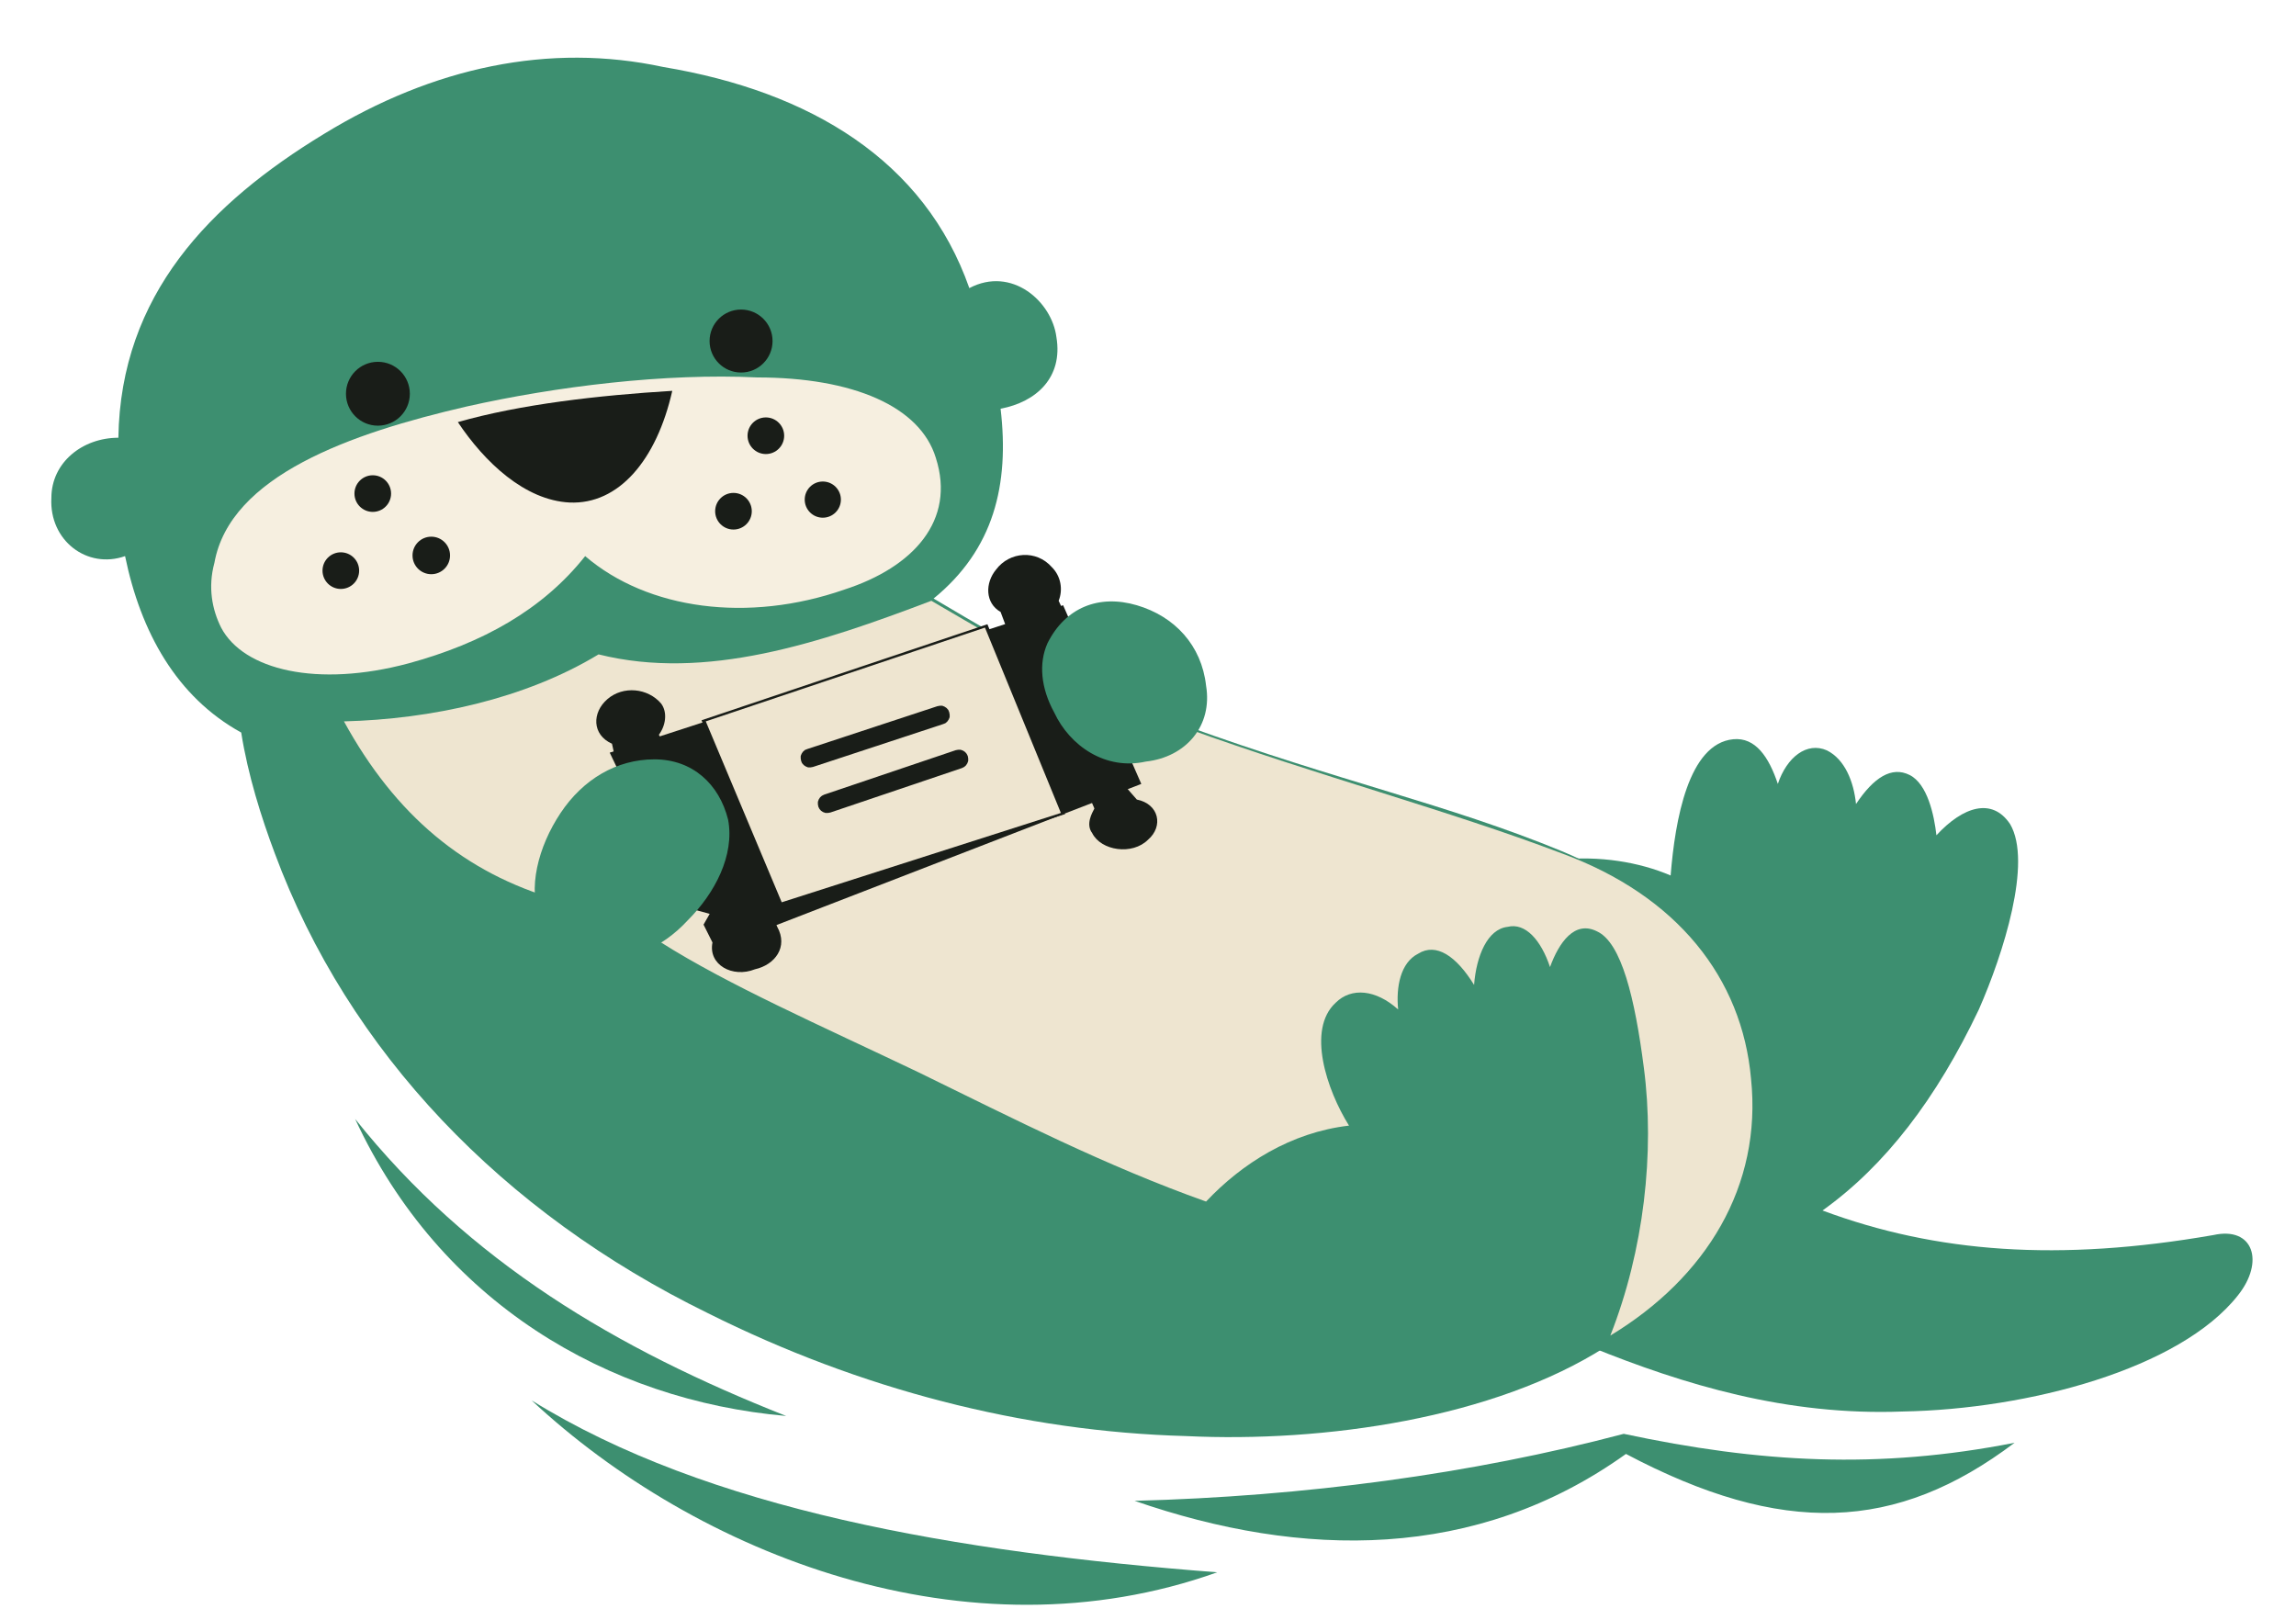
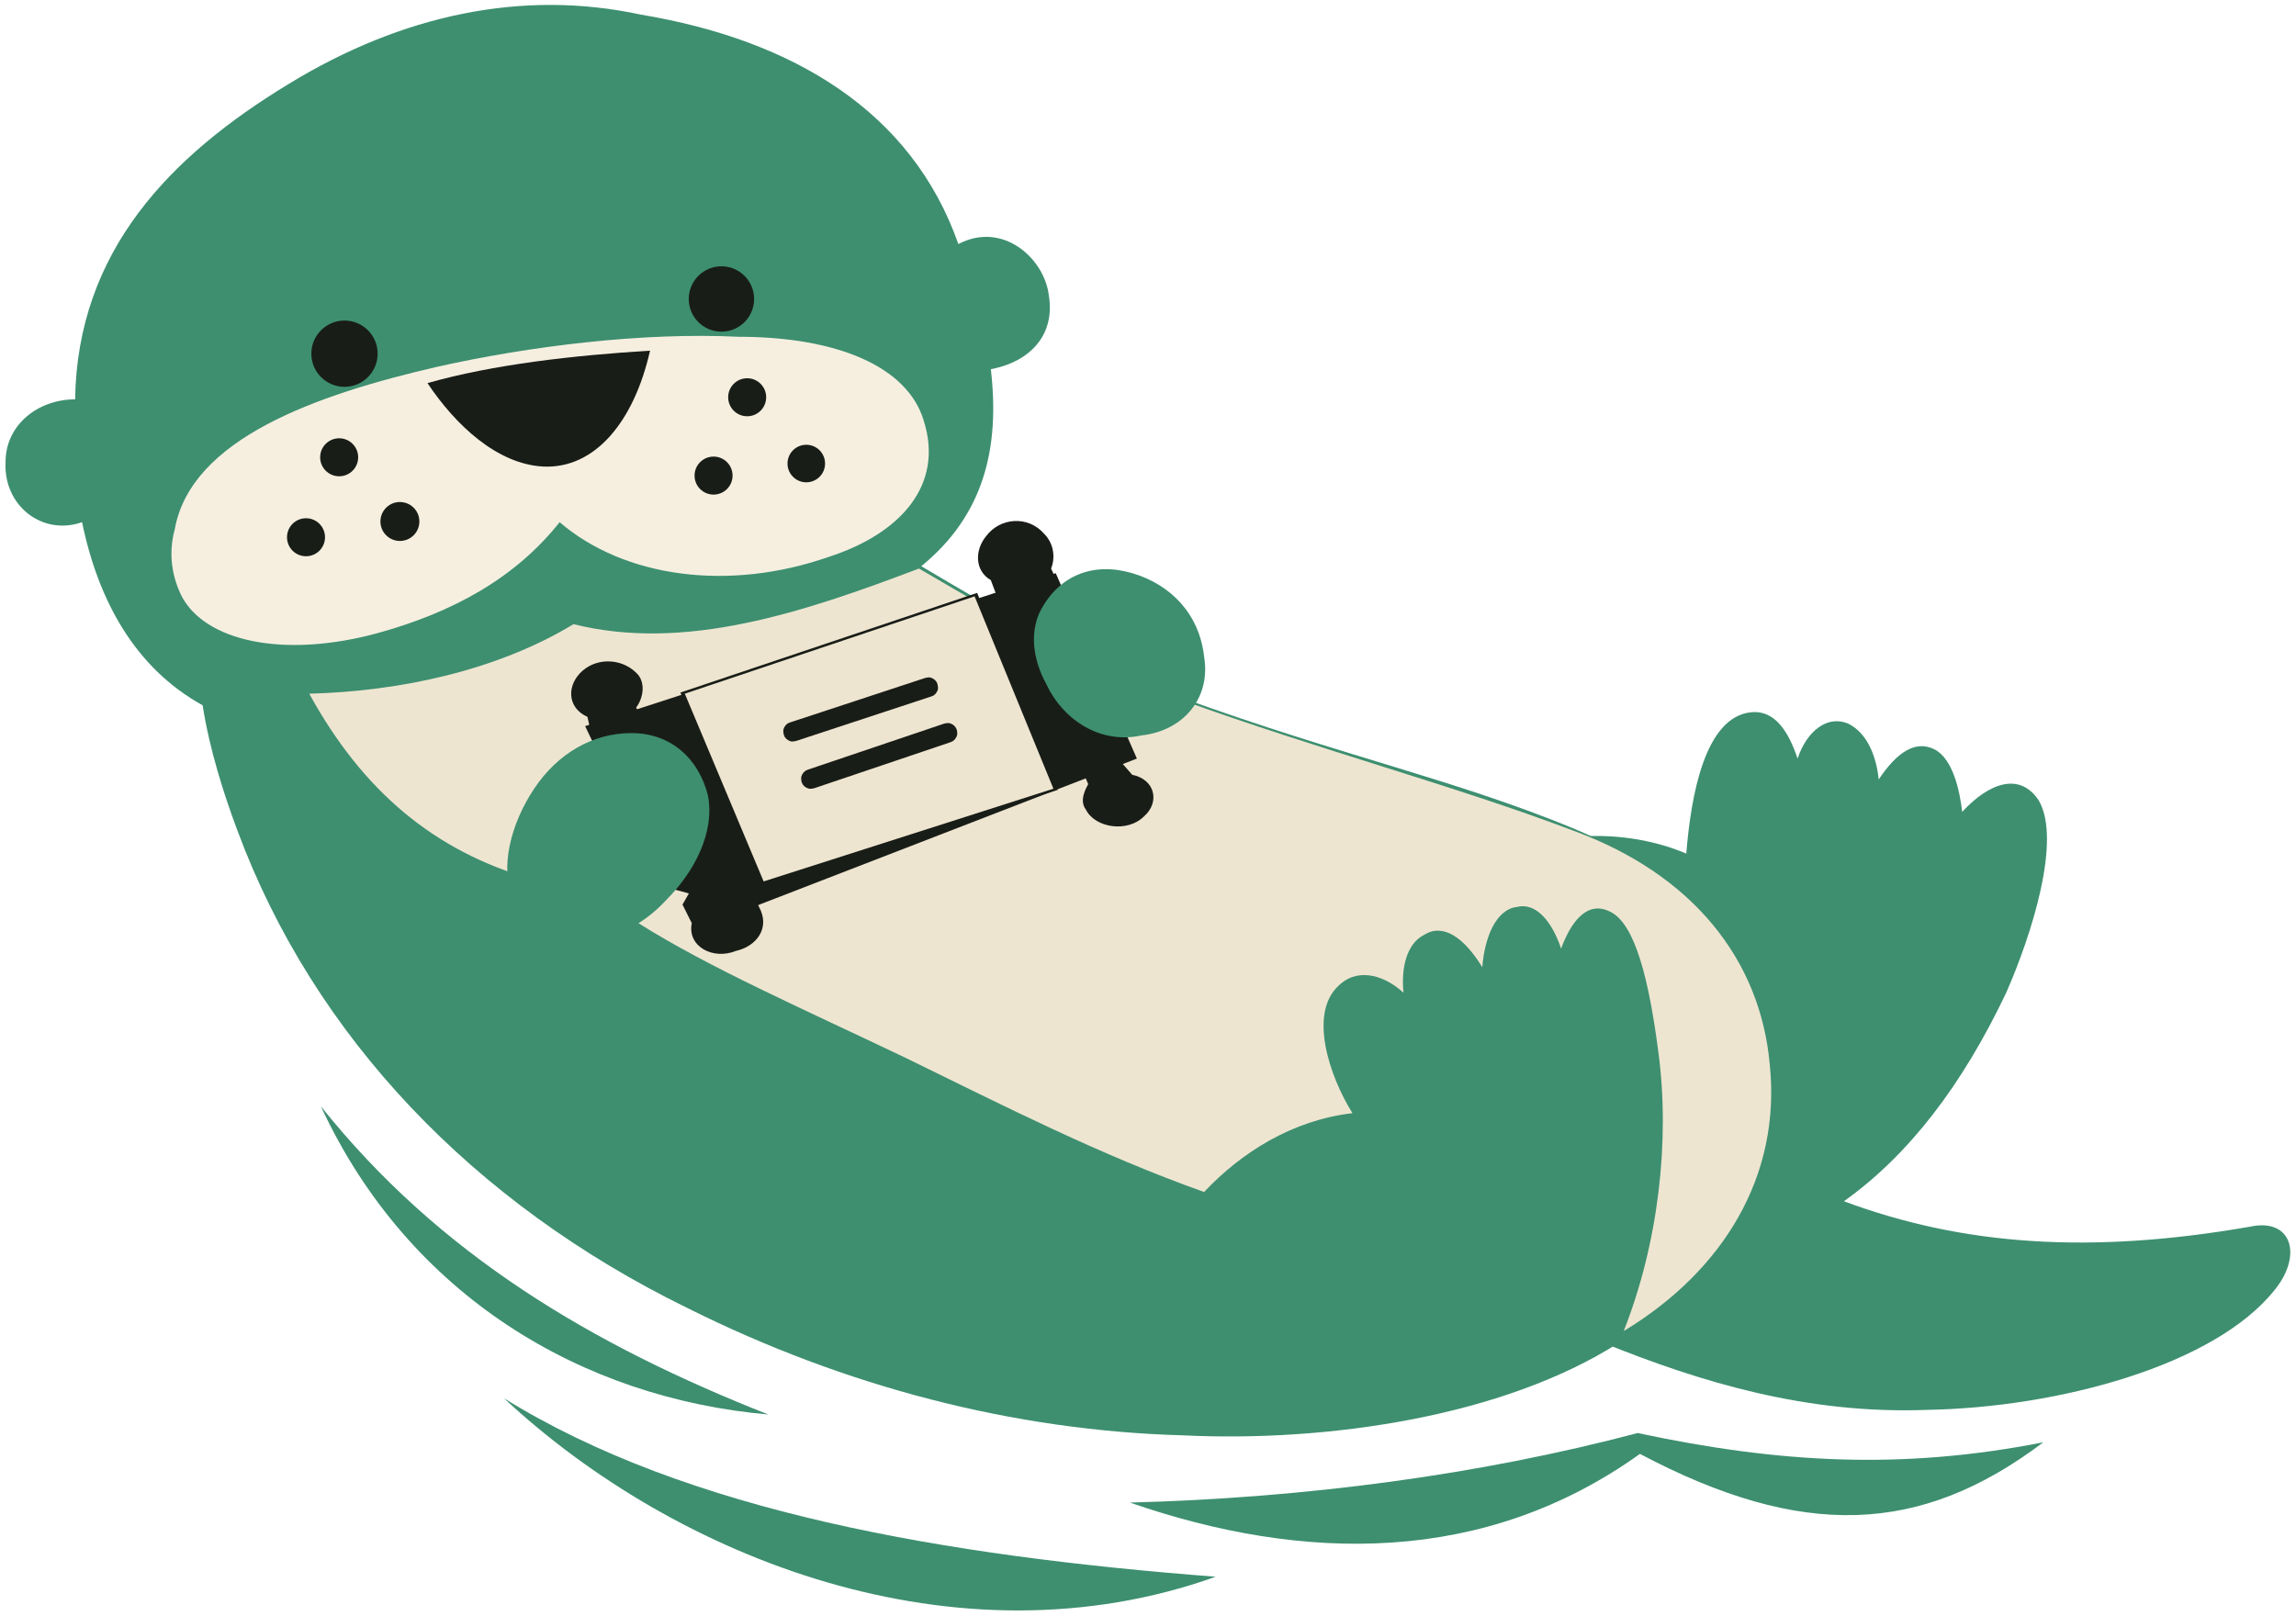
- <svg xmlns="http://www.w3.org/2000/svg" viewBox="-2 -2 1028 725">
+ <svg xmlns="http://www.w3.org/2000/svg" viewBox="18.6 21.7 990.4 696.9">
  <g>
    <g>
      <path d="m157 499c51 64 117 103 193 133-80-7-155-51-193-133z" fill="#3D8F70" />
      <path d="m236 625c79 49 190 68 307 77-112 40-233-8-307-77z" fill="#3D8F70" />
      <path d="m506 670c76-2 151-12 219-30 61 13 114 16 175 4-53 40-104 42-174 5-67 48-145 47-220 21z" fill="#3D8F70" />
    </g>
    <path d="m696 383c18-2 36 1 50 7 2-25 8-59 28-61 10-1 16 8 20 20 4-12 13-19 22-15 8 4 12 14 13 24 8-12 16-17 24-13s11 18 12 27c12-13 25-17 33-5 10 17-3 58-14 83-19 40-42 70-70 90 51 19 106 23 175 11 18-4 23 12 11 27-26 33-94 51-150 52-52 2-98-12-140-29l-43-120z" fill="#3D8F70" />
    <path d="m51 194c1-64 41-105 92-136 49-30 101-41 152-30 66 11 117 42 137 99 19-10 37 6 39 22 3 18-9 29-25 32 4 34-3 63-30 85 39 23 69 41 113 57 69 25 117 35 168 56 53 22 82 59 86 102 6 44-20 94-66 120-50 32-126 43-188 40-73-2-146-21-214-55-92-45-161-117-194-206-6-16-12-35-15-54-29-16-45-45-52-79-17 6-34-7-33-26 0-16 14-27 30-27z" fill="#3D8F70" />
    <path d="m152 321c39-1 81-10 114-30 48 12 99-5 149-24 41 24 72 42 114 57 58 21 118 37 168 56 52 19 81 56 85 101 5 48-20 89-63 115 15-38 20-82 15-120-4-31-10-56-21-61-10-5-17 5-21 16-4-12-11-20-19-18-9 1-14 13-15 26-8-13-17-19-25-14-8 4-10 15-9 25-10-9-21-10-28-3-13 12-4 39 6 55-26 3-48 17-64 34-45-16-86-37-129-58-44-21-85-39-115-58l-46-19c-42-12-73-38-96-80z" fill="#EEE5D0" />
    <path d="m94 250c7-39 61-58 113-70 40-9 89-15 130-13 43 0 73 13 80 36 9 28-10 49-41 59-43 15-88 9-116-15-19 24-46 39-79 48-41 11-74 3-84-16-4-8-6-18-3-29z" fill="#F6EFE0" />
    <g>
      <path d="m203 187c28-8 63-12 96-14-7 31-24 51-46 50-20-1-38-18-50-36z" fill="#191D18" />
      <circle cx="167.2" cy="174.3" r="14.3" fill="#191D18" />
      <circle cx="329.8" cy="150.7" r="14.1" fill="#191D18" />
      <circle cx="164.9" cy="219" r="8.2" fill="#191D18" />
      <circle cx="150.6" cy="253.5" r="8.2" fill="#191D18" />
      <circle cx="191.1" cy="246.7" r="8.4" fill="#191D18" />
      <circle cx="340.9" cy="193.1" r="8.2" fill="#191D18" />
      <circle cx="326.4" cy="226.9" r="8.2" fill="#191D18" />
      <circle cx="366.4" cy="221.7" r="8.1" fill="#191D18" />
    </g>
    <g>
      <path d="m446 272c-7-4-7-13-2-19 6-8 18-9 25-1 4 4 5 10 3 15l6 13-26 8z" fill="#191D18" />
      <path d="m317 405 22-7 7 15c5 9-1 17-10 19-10 4-21-2-19-12l-4-8z" fill="#191D18" />
      <path d="m274 340-2-9c-9-4-9-14-2-20s18-5 24 2c3 4 2 10-1 14l4 7z" fill="#191D18" />
      <path d="m485 353 15-5 7 8c10 2 12 12 5 18-7 7-21 5-25-3-3-4 0-9 1-11z" fill="#191D18" />
      <path d="m271 335 203-66 35 80-168 65-37-10z" fill="#191D18" />
      <path d="M312.1 320.5 440.1 277.5 474.9 362.5 346.9 403.5Z" fill="#191D18" />
      <path d="m314 321 125-42 34 83-125 40z" fill="#EEE5D0" />
      <path d="M362.0 341.4 420.3 322.2 421.3 321.8 422.2 321.0 422.8 320.1 423.2 319.1 423.2 318.0 423.0 316.9 422.6 315.9 421.8 315.0 420.9 314.4 419.9 314.0 418.8 314.0 417.7 314.2 359.4 333.4 358.4 333.8 357.5 334.6 356.9 335.5 356.5 336.5 356.5 337.6 356.7 338.7 357.1 339.7 357.9 340.6 358.8 341.2 359.8 341.6 360.9 341.6Z" fill="#191D18" />
      <path d="M369.8 361.8 428.7 341.9 429.7 341.4 430.5 340.7 431.1 339.8 431.5 338.7 431.5 337.6 431.3 336.5 430.8 335.5 430.1 334.7 429.2 334.1 428.1 333.7 427.0 333.7 425.9 333.9 367.0 353.8 366.0 354.3 365.2 355.0 364.6 355.9 364.2 357.0 364.2 358.1 364.4 359.2 364.9 360.2 365.6 361.0 366.5 361.6 367.6 362.0 368.7 362.0Z" fill="#191D18" />
    </g>
    <path d="m240 410c-6-14-1-33 9-48s25-24 42-24 29 11 33 27c3 16-6 33-18 45-12 13-27 19-43 17z" fill="#3D8F70" />
    <path d="m467 286c8-16 23-22 40-17s29 18 31 36c3 18-9 32-27 34-18 4-34-7-41-22-6-11-7-22-3-31z" fill="#3D8F70" />
  </g>
</svg>
